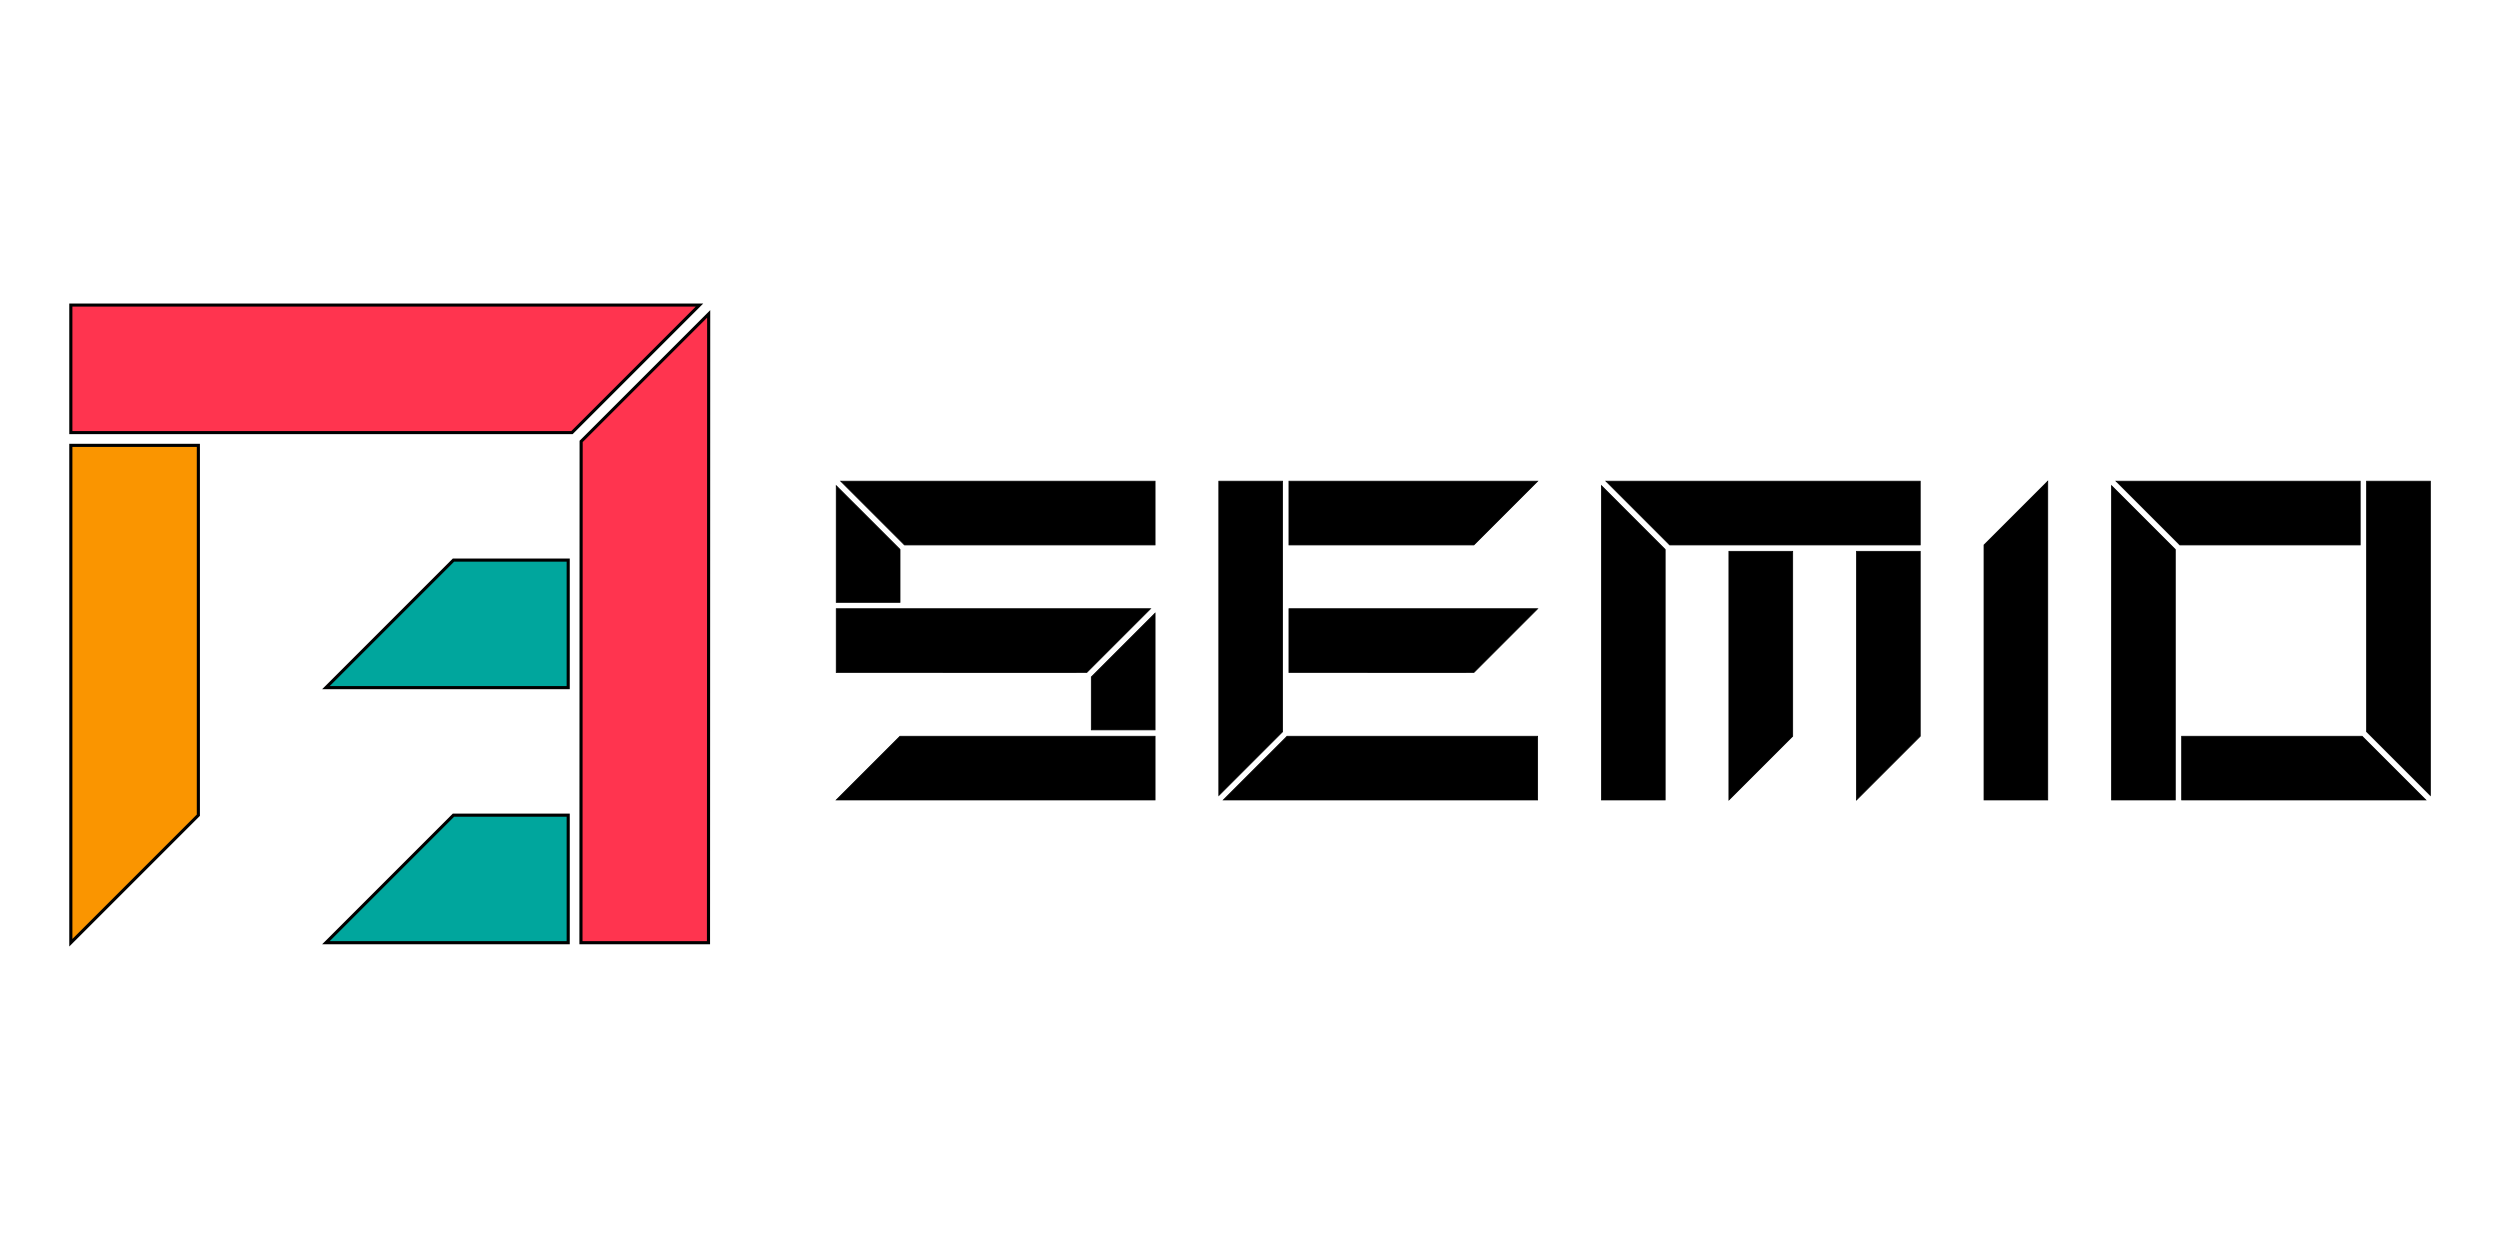
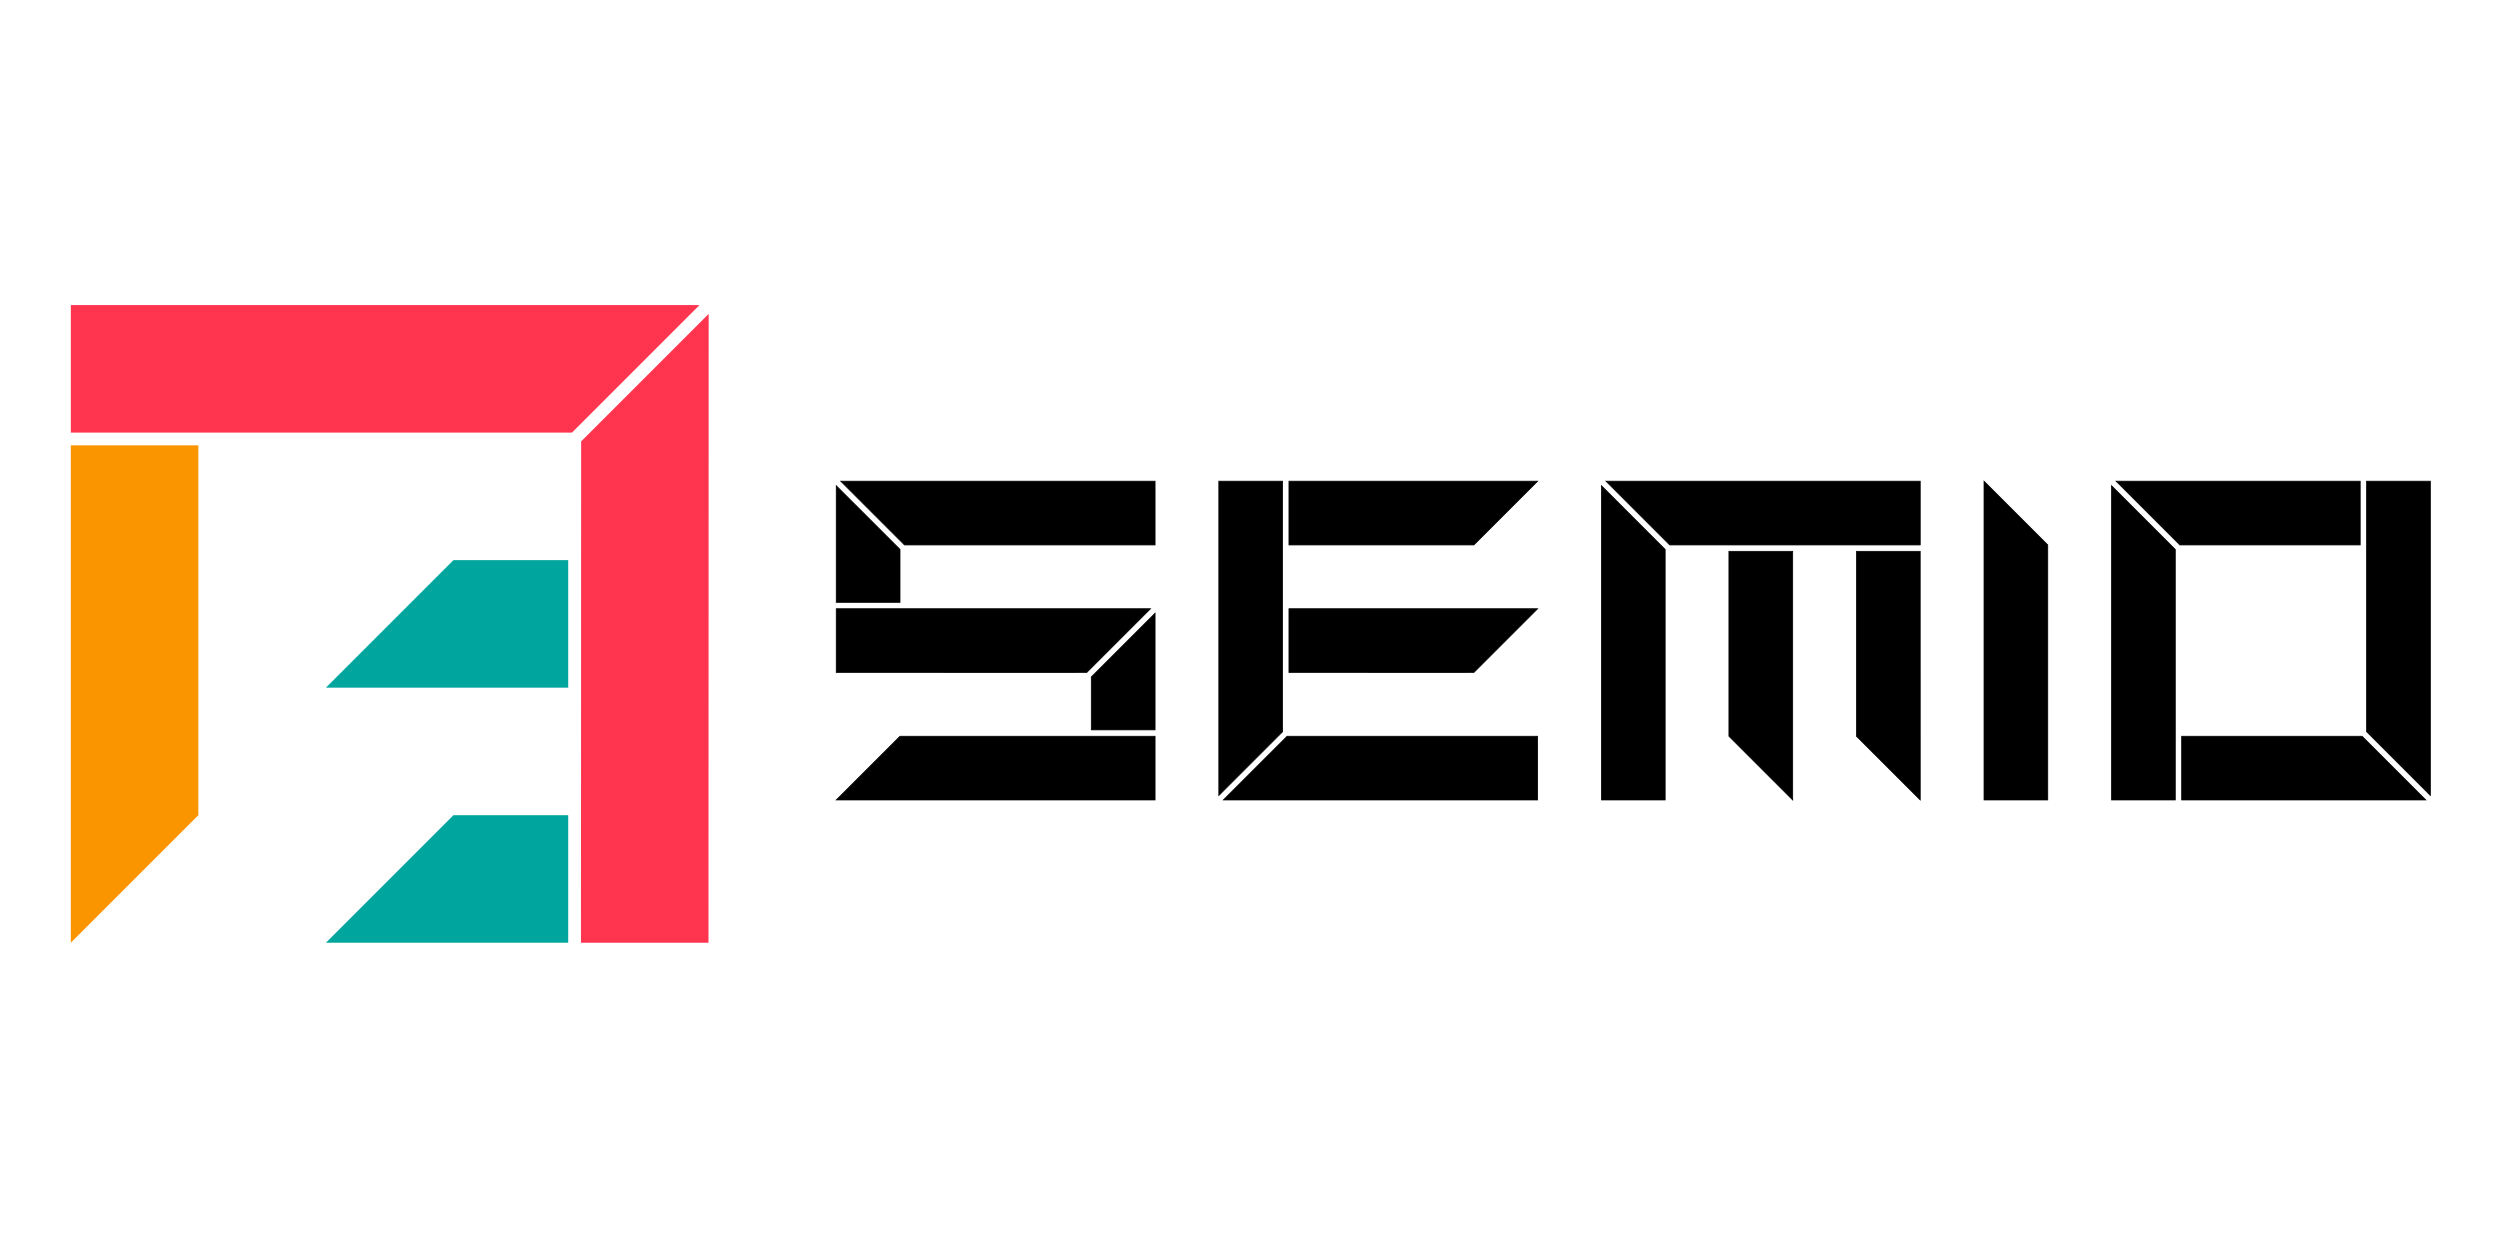
<svg xmlns="http://www.w3.org/2000/svg" width="1280pt" height="640pt" viewBox="0 0 800 400" overflow="visible" version="1.1" id="svg106">
  <defs id="defs110" />
  <g id="layer2" transform="translate(245.4266,-188.0058)">
    <g id="layer10">
      <g id="layer19">
        <g id="layer20" />
        <g id="layer21" />
      </g>
    </g>
    <g id="layer9" />
    <g id="layer8">
      <g id="layer17" />
      <g id="layer18" />
    </g>
    <g id="layer7">
      <g id="layer15" />
      <g id="layer16" />
    </g>
    <g id="layer6">
      <g id="layer11">
        <g id="layer12" />
        <g id="layer13" />
      </g>
      <g id="layer14" />
    </g>
  </g>
  <g id="layer1" style="stroke:#000000;stroke-width:1;stroke-dasharray:none;stroke-opacity:1" transform="translate(245.4266,-188.0058)">
    <g id="layer3" style="fill:#fa9500;fill-opacity:1;stroke:#000000;stroke-width:1;stroke-dasharray:none;stroke-opacity:1" />
    <g id="layer4" style="fill:#ff344f;fill-opacity:1;stroke:#000000;stroke-width:1;stroke-dasharray:none;stroke-opacity:1" />
    <g id="layer5" style="fill:#00a69d;fill-opacity:1;stroke:#000000;stroke-width:1;stroke-dasharray:none;stroke-opacity:1">
      <g id="g8736" transform="translate(22.1667,97.12145)">
        <path d="M 408.09,346.88 V 246.3 l 20.41,20.41 v 80.17 z" stroke="#000000" stroke-width="0.24" fill-opacity="0" id="path60" style="fill:#000000;fill-opacity:1" transform="translate(1.4764266e-6)" />
        <path d="m 487.67,244.86 h -78.13 l 20.4,20.4 h 57.73 z" stroke="#000000" stroke-width="0.24" fill-opacity="0" id="path64" style="fill:#000000;fill-opacity:1" transform="translate(1.4764266e-6)" />
        <path d="m 510.12,244.86 v 100.58 l -20.4,-20.4 -0.01,-80.18 z" stroke="#000000" stroke-width="0.24" fill-opacity="0" id="path62" style="fill:#000000;fill-opacity:1" transform="translate(1.4764266e-6)" />
        <path d="m 430.54,346.88 h 78.14 l -20.41,-20.4 h -57.73 z" stroke="#000000" stroke-width="0.24" fill-opacity="0" id="path66" style="fill:#000000;fill-opacity:1" transform="translate(1.4764266e-6)" />
-         <path d="M 387.69,346.88 V 244.86 l -20.4,20.4 v 81.62 z" stroke="#000000" stroke-width="0.24" fill-opacity="0" id="path68" style="fill:#000000;fill-opacity:1" transform="translate(1.4764266e-6)" />
-         <path d="m 326.48,267.3 -0.01,79.58 20.41,-20.4 V 267.3 Z" stroke="#000000" stroke-width="0.24" fill-opacity="0" id="path70" style="fill:#000000;fill-opacity:1" transform="translate(1.4764266e-6)" />
-         <path d="m 285.66,267.3 v 79.58 l 20.41,-20.4 V 267.3 Z" stroke="#000000" stroke-width="0.24" fill-opacity="0" id="path72" style="fill:#000000;fill-opacity:1" transform="translate(1.4764266e-6)" />
+         <path d="M 367.29,346.88 V 244.86 l 20.4,20.4 v 81.62 z" stroke="#000000" stroke-width="0.24" fill-opacity="0" id="path68" style="fill:#000000;fill-opacity:1" />
+         <path d="m 346.87,267.3 0.01,79.58 -20.41,-20.4 V 267.3 Z" stroke="#000000" stroke-width="0.24" fill-opacity="0" id="path70" style="fill:#000000;fill-opacity:1" />
+         <path d="m 306.07,267.3 v 79.58 l -20.41,-20.4 V 267.3 Z" stroke="#000000" stroke-width="0.24" fill-opacity="0" id="path72" style="fill:#000000;fill-opacity:1" />
        <path d="M 244.86,346.88 V 246.3 l 20.4,20.41 v 80.17 z" stroke="#000000" stroke-width="0.24" fill-opacity="0" id="path74" style="fill:#000000;fill-opacity:1" transform="translate(1.4764266e-6)" />
        <path d="M 346.88,244.86 H 246.3 l 20.4,20.4 h 80.18 z" stroke="#000000" stroke-width="0.24" fill-opacity="0" id="path76" style="fill:#000000;fill-opacity:1" transform="translate(1.4764266e-6)" />
        <path d="M 224.45,346.88 H 123.87 l 20.41,-20.4 h 80.17 z" stroke="#000000" stroke-width="0.24" fill-opacity="0" id="path82" style="fill:#000000;fill-opacity:1" transform="translate(1.4764266e-6)" />
        <path d="m 122.43,244.86 v 100.58 l 20.4,-20.4 v -80.18 z" stroke="#000000" stroke-width="0.24" fill-opacity="0" id="path84" style="fill:#000000;fill-opacity:1" transform="translate(1.4764266e-6)" />
        <path d="m 144.87,244.86 h 79.58 l -20.4,20.4 h -59.18 z" stroke="#000000" stroke-width="0.24" fill-opacity="0" id="path78" style="fill:#000000;fill-opacity:1" transform="translate(1.4764266e-6)" />
        <path d="m 144.87,285.67 h 79.58 l -20.4,20.4 -59.18,0.01 z" stroke="#000000" stroke-width="0.24" fill-opacity="0" id="path80" style="fill:#000000;fill-opacity:1" transform="translate(1.4764266e-6)" />
        <path d="m 0,246.31 20.41,20.4 v 16.92 H 0 Z" stroke="#000000" stroke-width="0.24" fill-opacity="0" id="path86" style="fill:#000000;fill-opacity:1" transform="translate(1.4764266e-6)" />
        <path d="M 102.03,244.86 H 1.44 l 20.41,20.41 h 80.18 z" stroke="#000000" stroke-width="0.24" fill-opacity="0" id="path88" style="fill:#000000;fill-opacity:1" transform="translate(1.4764266e-6)" />
        <path d="m 102.03,287.11 -20.41,20.41 v 16.92 h 20.41 z" stroke="#000000" stroke-width="0.24" fill-opacity="0" id="path90" style="fill:#000000;fill-opacity:1" transform="translate(1.4764266e-6)" />
        <path d="M 0,285.67 H 100.58 L 80.18,306.07 0,306.08 Z" stroke="#000000" stroke-width="0.24" fill-opacity="0" id="path92" style="fill:#000000;fill-opacity:1" transform="translate(1.4764266e-6)" />
        <path d="M 102.03,346.88 H 0 l 20.41,-20.4 h 81.62 z" stroke="#000000" stroke-width="0.24" fill-opacity="0" id="path94" style="fill:#000000;fill-opacity:1" transform="translate(1.4764266e-6)" />
-         <path d="m -244.927,233.396 v 159.16 l 40.81,-40.81 v -118.35 z" stroke="#000000" stroke-width="0.24" fill-opacity="0" id="path100" style="fill:#fa9500;fill-opacity:1;stroke:#000000;stroke-width:1;stroke-dasharray:none;stroke-opacity:1" transform="translate(1.4764266e-6)" />
-         <path d="m -40.877,392.556 0.06,-201.22 -40.81,40.8 -0.06,160.42 z" stroke="#000000" stroke-width="0.24" fill-opacity="0" id="path102" style="fill:#ff344f;fill-opacity:1;stroke:#000000;stroke-width:1;stroke-dasharray:none;stroke-opacity:1" transform="translate(1.4764266e-6)" />
-         <path d="m -244.927,188.506 h 201.17 l -40.81,40.81 H -244.927 Z" stroke="#000000" stroke-width="0.24" fill-opacity="0" id="path104" style="fill:#ff344f;fill-opacity:1;stroke:#000000;stroke-width:1;stroke-dasharray:none;stroke-opacity:1" transform="translate(1.4764266e-6)" />
-         <path d="m -163.307,392.556 40.81,-40.81 h 36.73 v 40.81 z" stroke="#000000" stroke-width="0.24" fill-opacity="0" id="path96" style="fill:#00a69d;fill-opacity:1;stroke:#000000;stroke-width:1;stroke-dasharray:none;stroke-opacity:1" />
-         <path d="m -163.307,310.936 40.81,-40.81 h 36.73 v 40.81 z" stroke="#000000" stroke-width="0.24" fill-opacity="0" id="path98" style="fill:#00a69d;fill-opacity:1;stroke:#000000;stroke-width:1;stroke-dasharray:none;stroke-opacity:1" />
+         <path d="m -244.927,233.396 v 159.16 l 40.81,-40.81 v -118.35 z" stroke="#000000" stroke-width="0.24" fill-opacity="0" id="path100" style="fill:#fa9500;fill-opacity:1;stroke:none;stroke-width:1;stroke-dasharray:none;stroke-opacity:1" transform="translate(1.4764266e-6)" />
+         <path d="m -40.877,392.556 0.06,-201.22 -40.81,40.8 -0.06,160.42 z" stroke="#000000" stroke-width="0.24" fill-opacity="0" id="path102" style="fill:#ff344f;fill-opacity:1;stroke:none;stroke-width:1;stroke-dasharray:none;stroke-opacity:1" transform="translate(1.4764266e-6)" />
+         <path d="m -244.927,188.506 h 201.17 l -40.81,40.81 H -244.927 Z" stroke="#000000" stroke-width="0.24" fill-opacity="0" id="path104" style="fill:#ff344f;fill-opacity:1;stroke:none;stroke-width:1;stroke-dasharray:none;stroke-opacity:1" transform="translate(1.4764266e-6)" />
+         <path d="m -163.307,392.556 40.81,-40.81 h 36.73 v 40.81 z" stroke="#000000" stroke-width="0.24" fill-opacity="0" id="path96" style="fill:#00a69d;fill-opacity:1;stroke:none;stroke-width:1;stroke-dasharray:none;stroke-opacity:1" />
+         <path d="m -163.307,310.936 40.81,-40.81 h 36.73 v 40.81 z" stroke="#000000" stroke-width="0.24" fill-opacity="0" id="path98" style="fill:#00a69d;fill-opacity:1;stroke:none;stroke-width:1;stroke-dasharray:none;stroke-opacity:1" />
      </g>
    </g>
  </g>
</svg>
